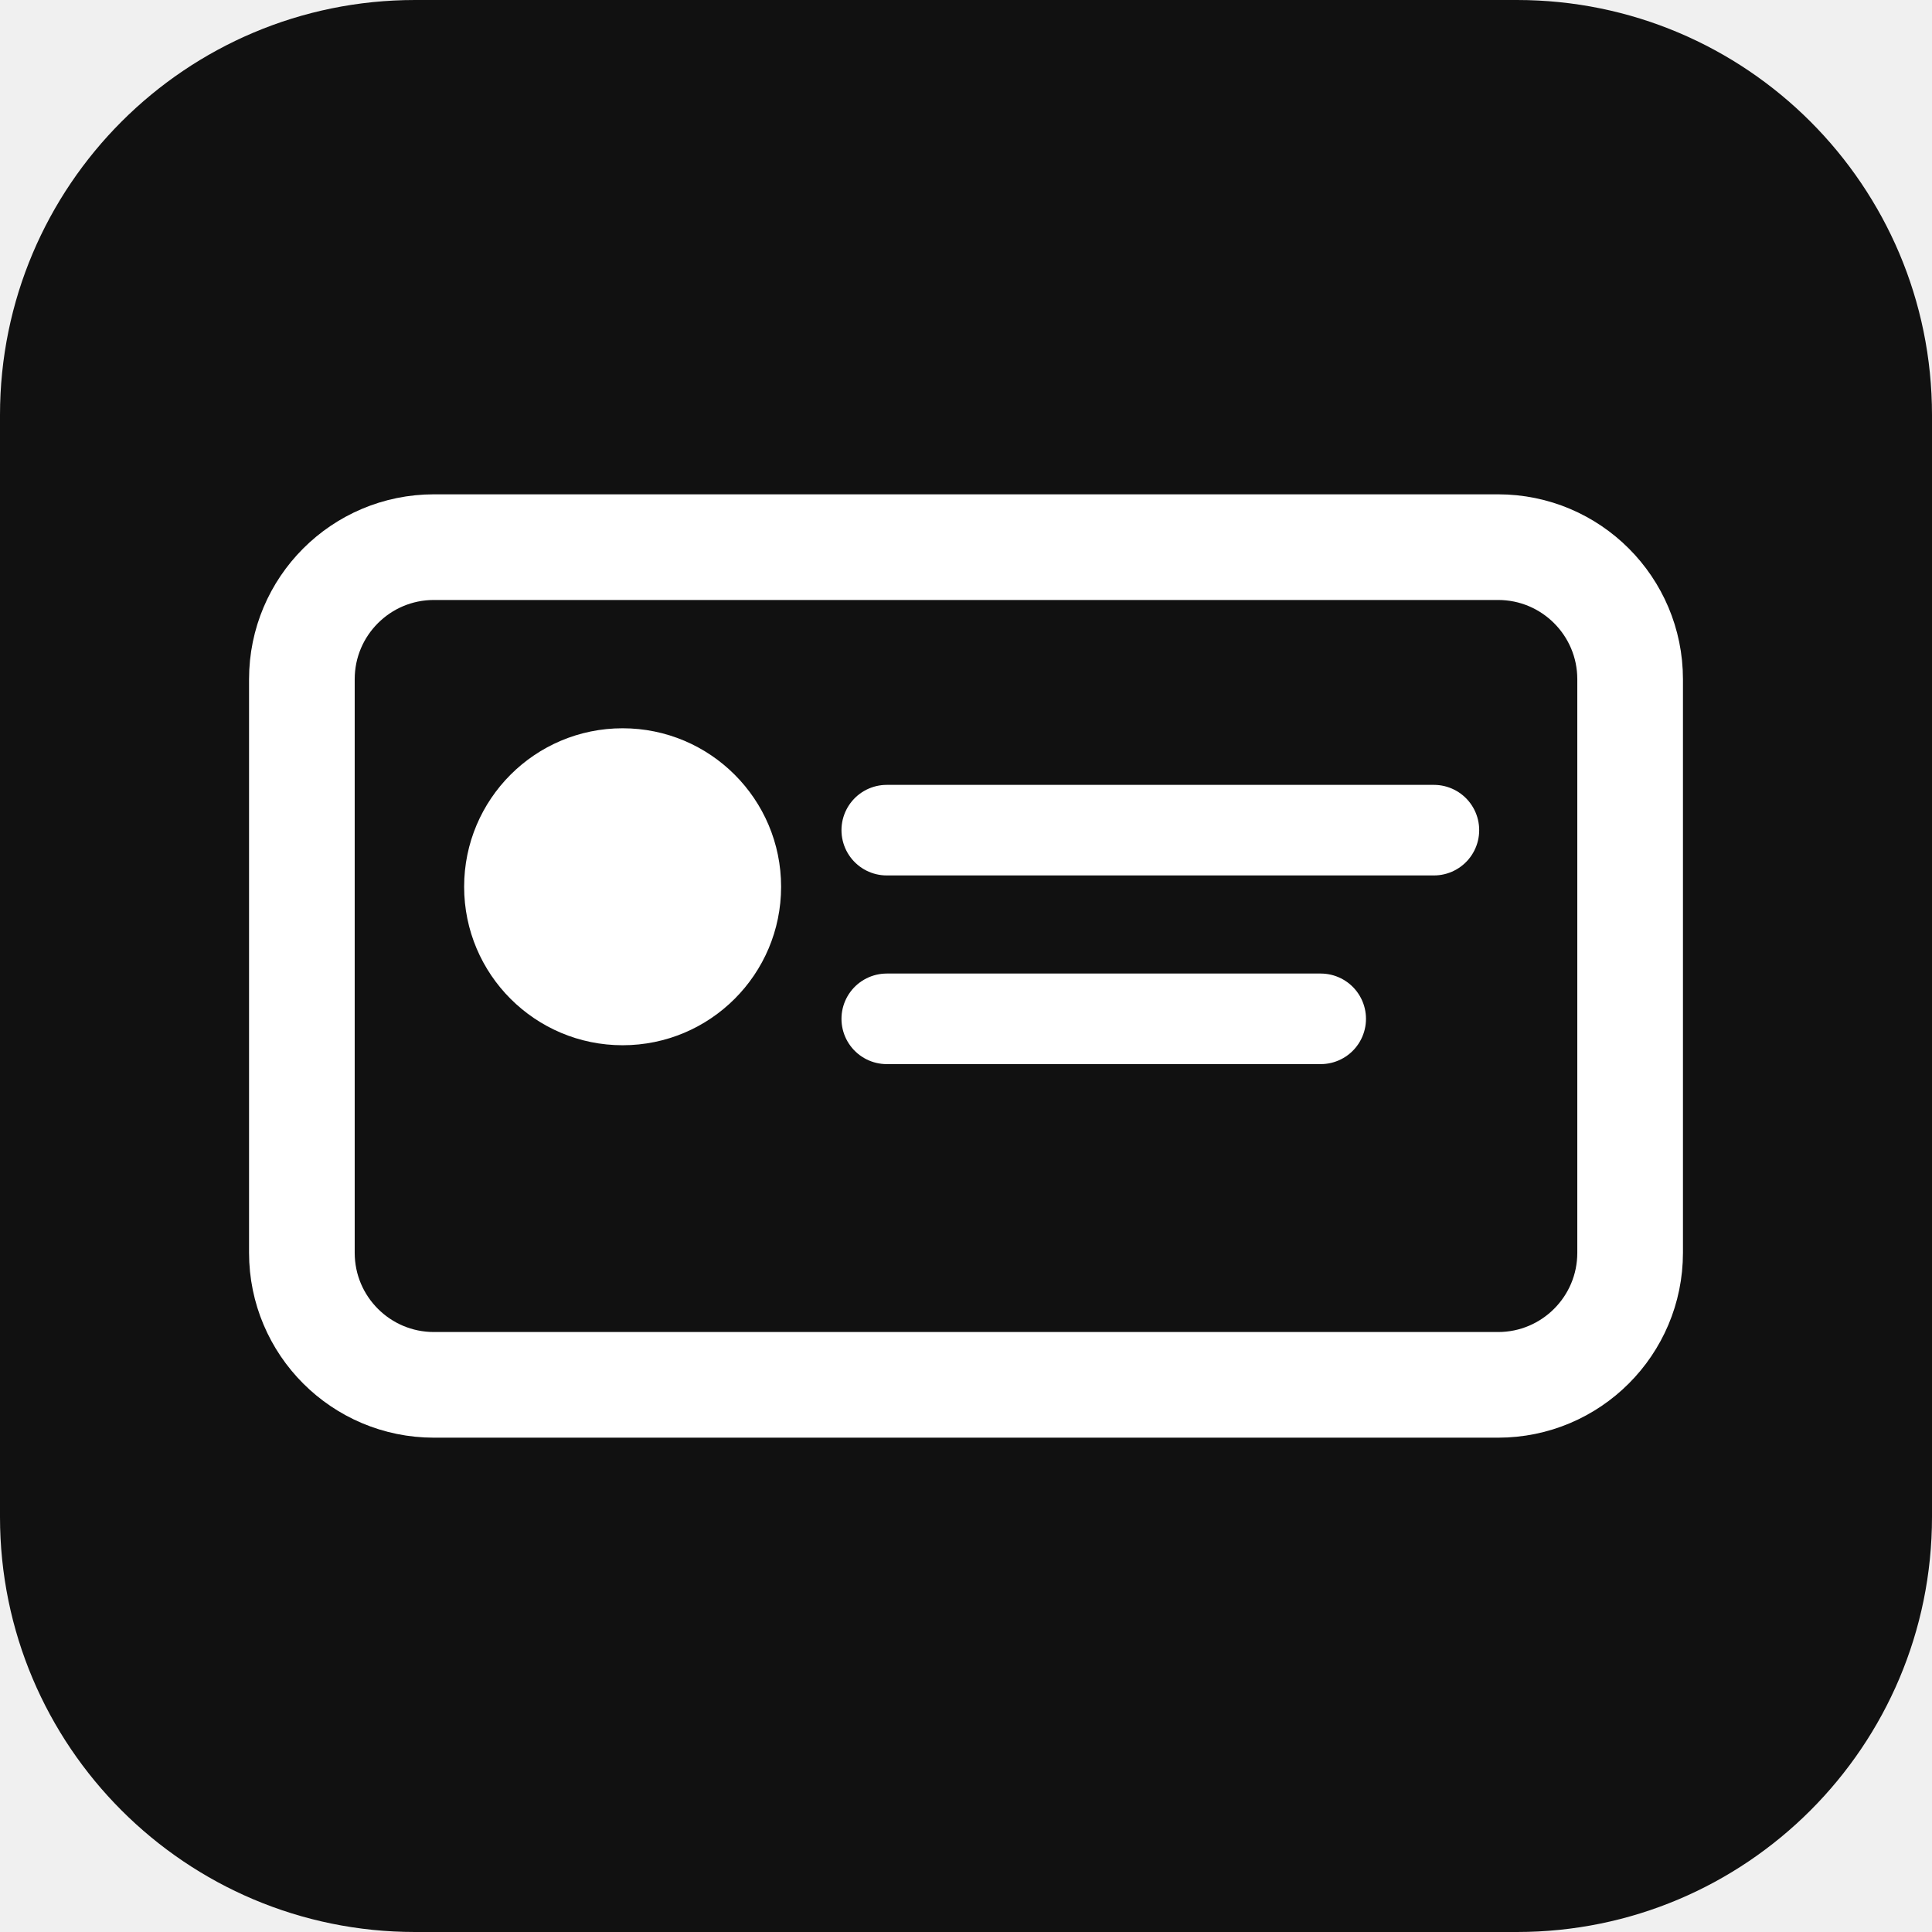
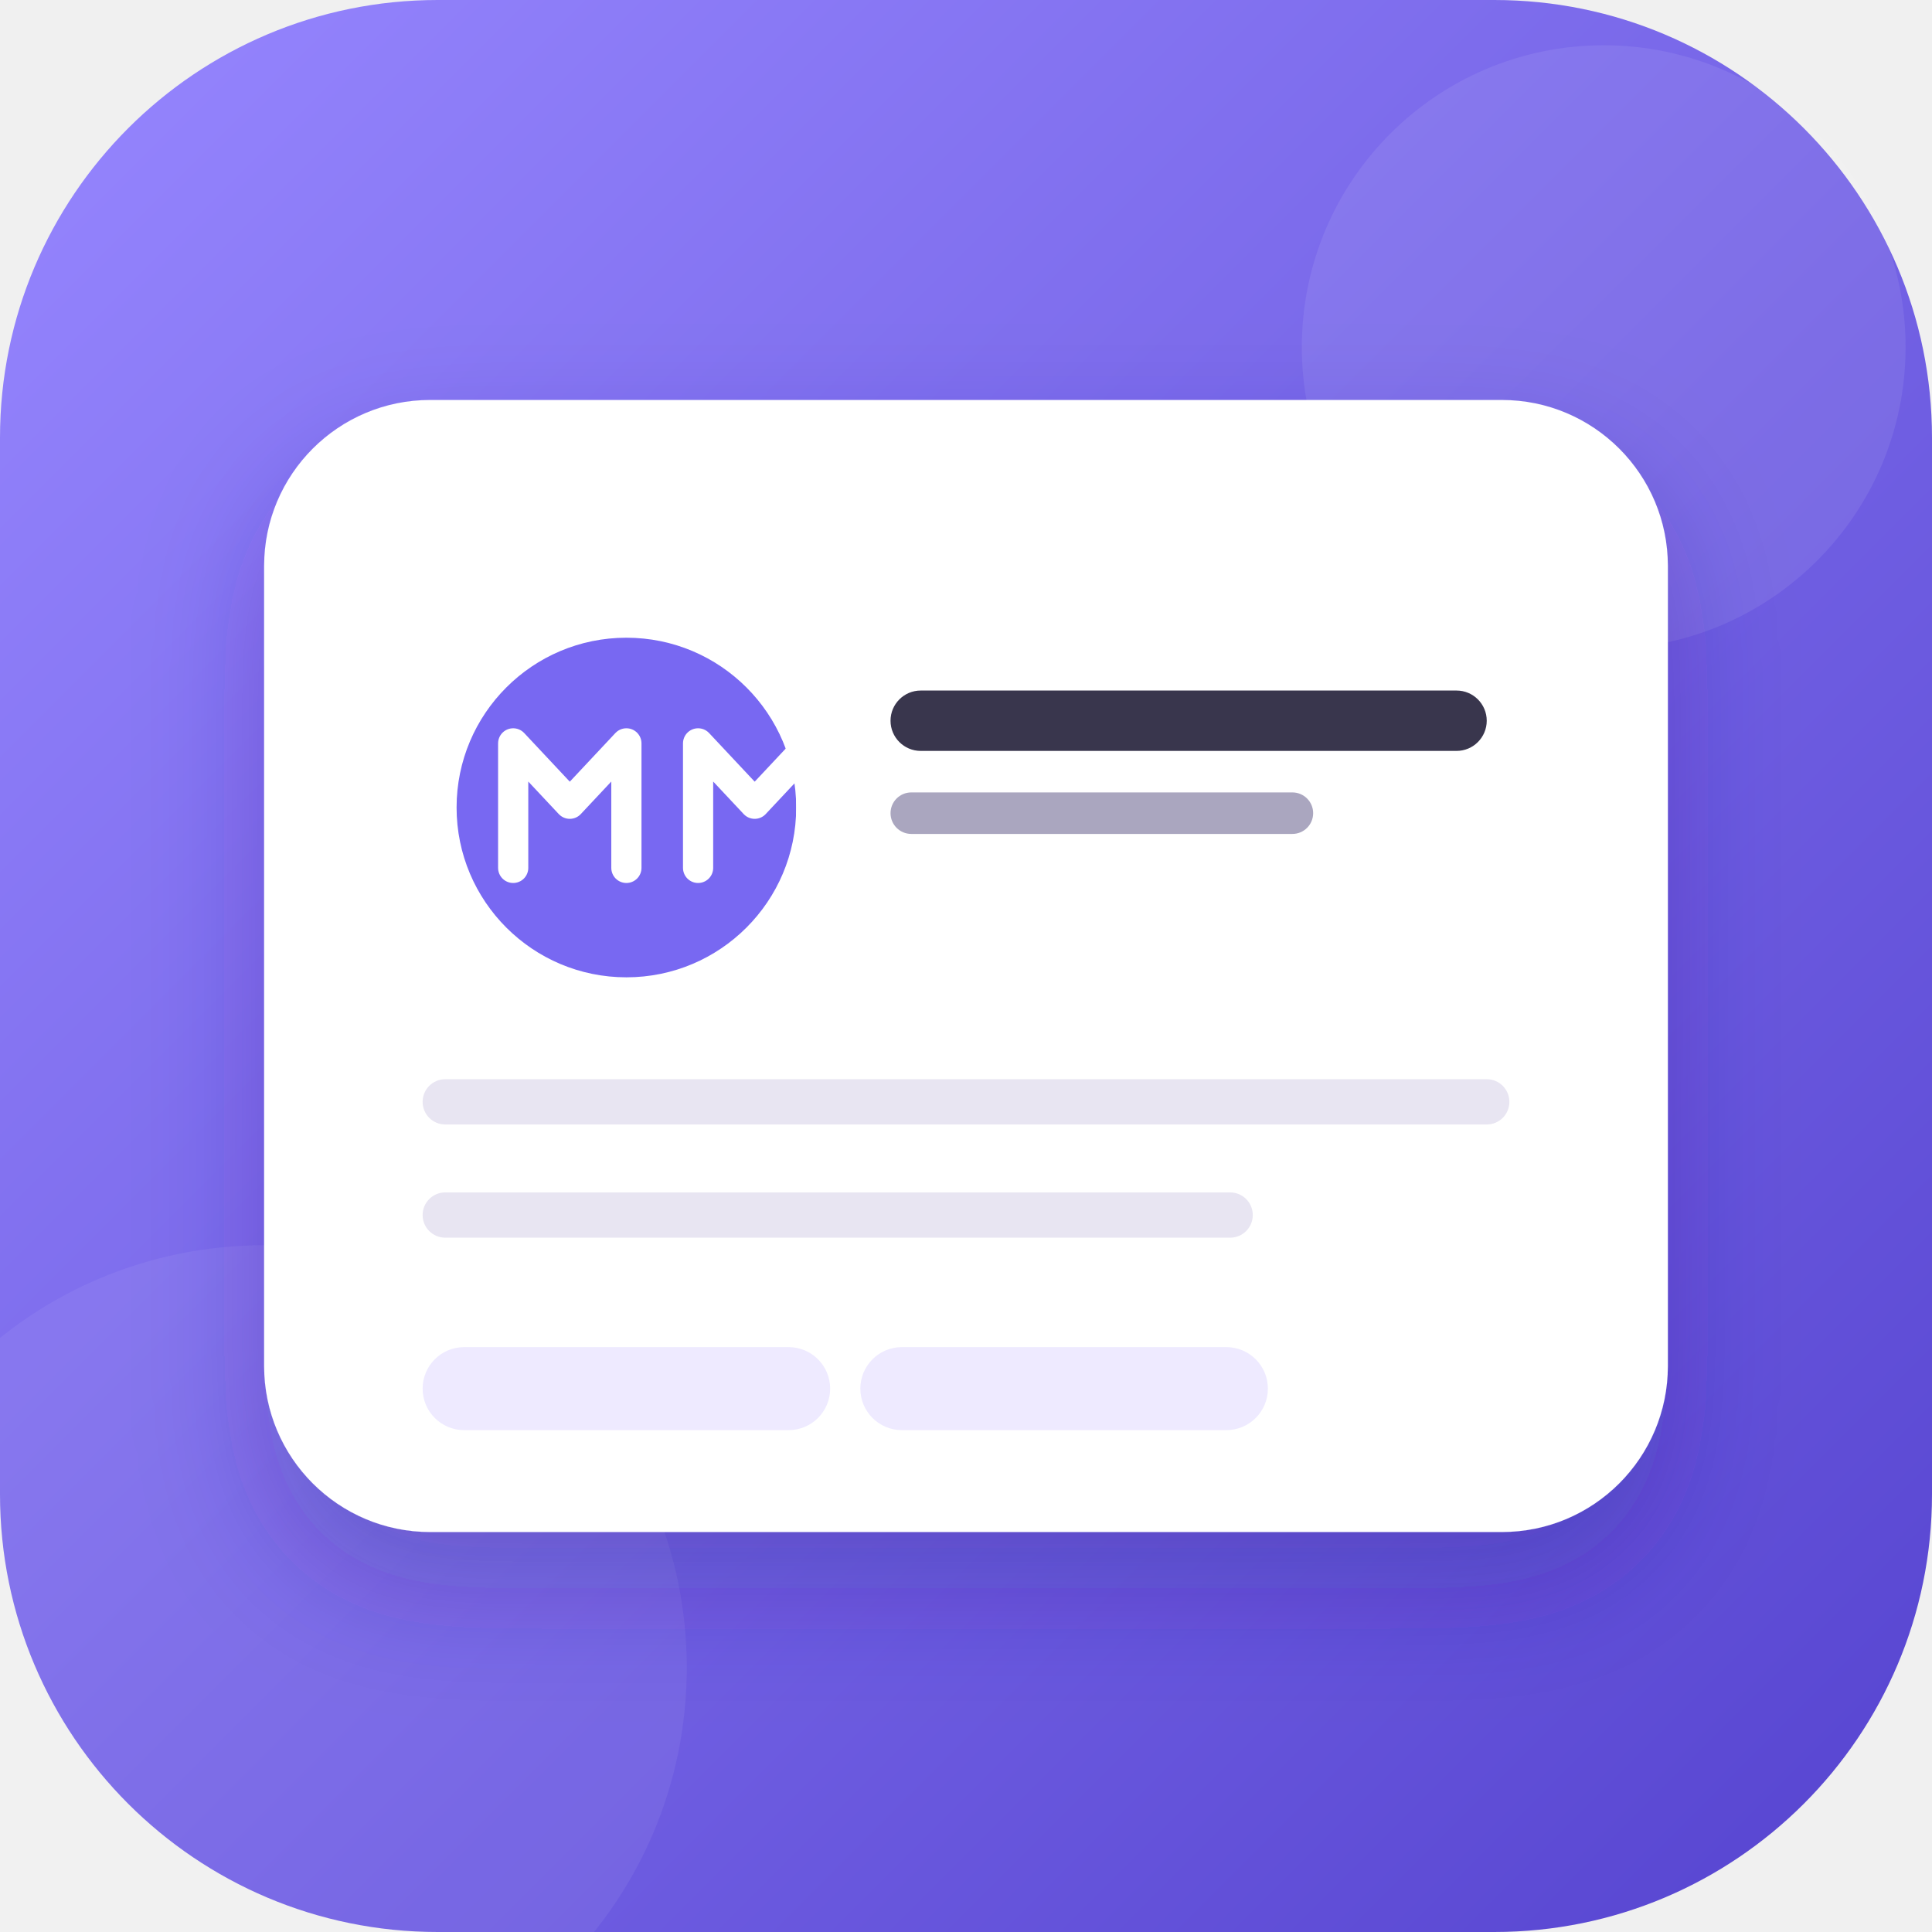
- <svg xmlns="http://www.w3.org/2000/svg" viewBox="0 0 512 512">
-   <rect width="512" height="512" rx="110" fill="#111" />
-   <rect x="80" y="145" width="352" height="222" rx="35" fill="none" stroke="#fff" stroke-width="28" />
-   <circle cx="165" cy="235" r="42" fill="#fff" />
-   <path d="M235 220h145M235 270h115" stroke="#fff" stroke-width="24" stroke-linecap="round" />
+ <svg xmlns="http://www.w3.org/2000/svg" width="512" height="512" viewBox="0 0 512 512">
+   <defs>
+     <linearGradient id="g" x1="0" y1="0" x2="1" y2="1">
+       <stop offset="0" stop-color="#9787ff" />
+       <stop offset="1" stop-color="#5543cf" />
+     </linearGradient>
+     <filter id="s" x="-20%" y="-20%" width="140%" height="150%">
+       <feDropShadow dx="0" dy="15" stdDeviation="16" flood-color="#30218d" flood-opacity=".27" />
+     </filter>
+   </defs>
+   <rect width="512" height="512" rx="116" fill="url(#g)" />
+   <circle cx="425" cy="92" r="80" fill="#fff" opacity=".08" />
+   <circle cx="70" cy="442" r="112" fill="#fff" opacity=".06" />
+   <g filter="url(#s)">
+     <rect x="70" y="106" width="372" height="300" rx="44" fill="#fff" />
+   </g>
+   <circle cx="166" cy="214" r="45" fill="#7868f2" />
+   <path d="M136 230v-33l15 16 15-16v33m19 0v-33l15 16 15-16v33" fill="none" stroke="#fff" stroke-width="8" stroke-linecap="round" stroke-linejoin="round" />
+   <rect x="236" y="183" width="158" height="16" rx="8" fill="#39364d" />
+   <rect x="236" y="210" width="112" height="11" rx="5.5" fill="#aaa6bf" />
+   <rect x="112" y="286" width="288" height="12" rx="6" fill="#e8e5f2" />
+   <rect x="112" y="316" width="220" height="12" rx="6" fill="#e8e5f2" />
+   <rect x="112" y="357" width="108" height="22" rx="11" fill="#eeeaff" />
+   <rect x="228" y="357" width="108" height="22" rx="11" fill="#eeeaff" />
</svg>
